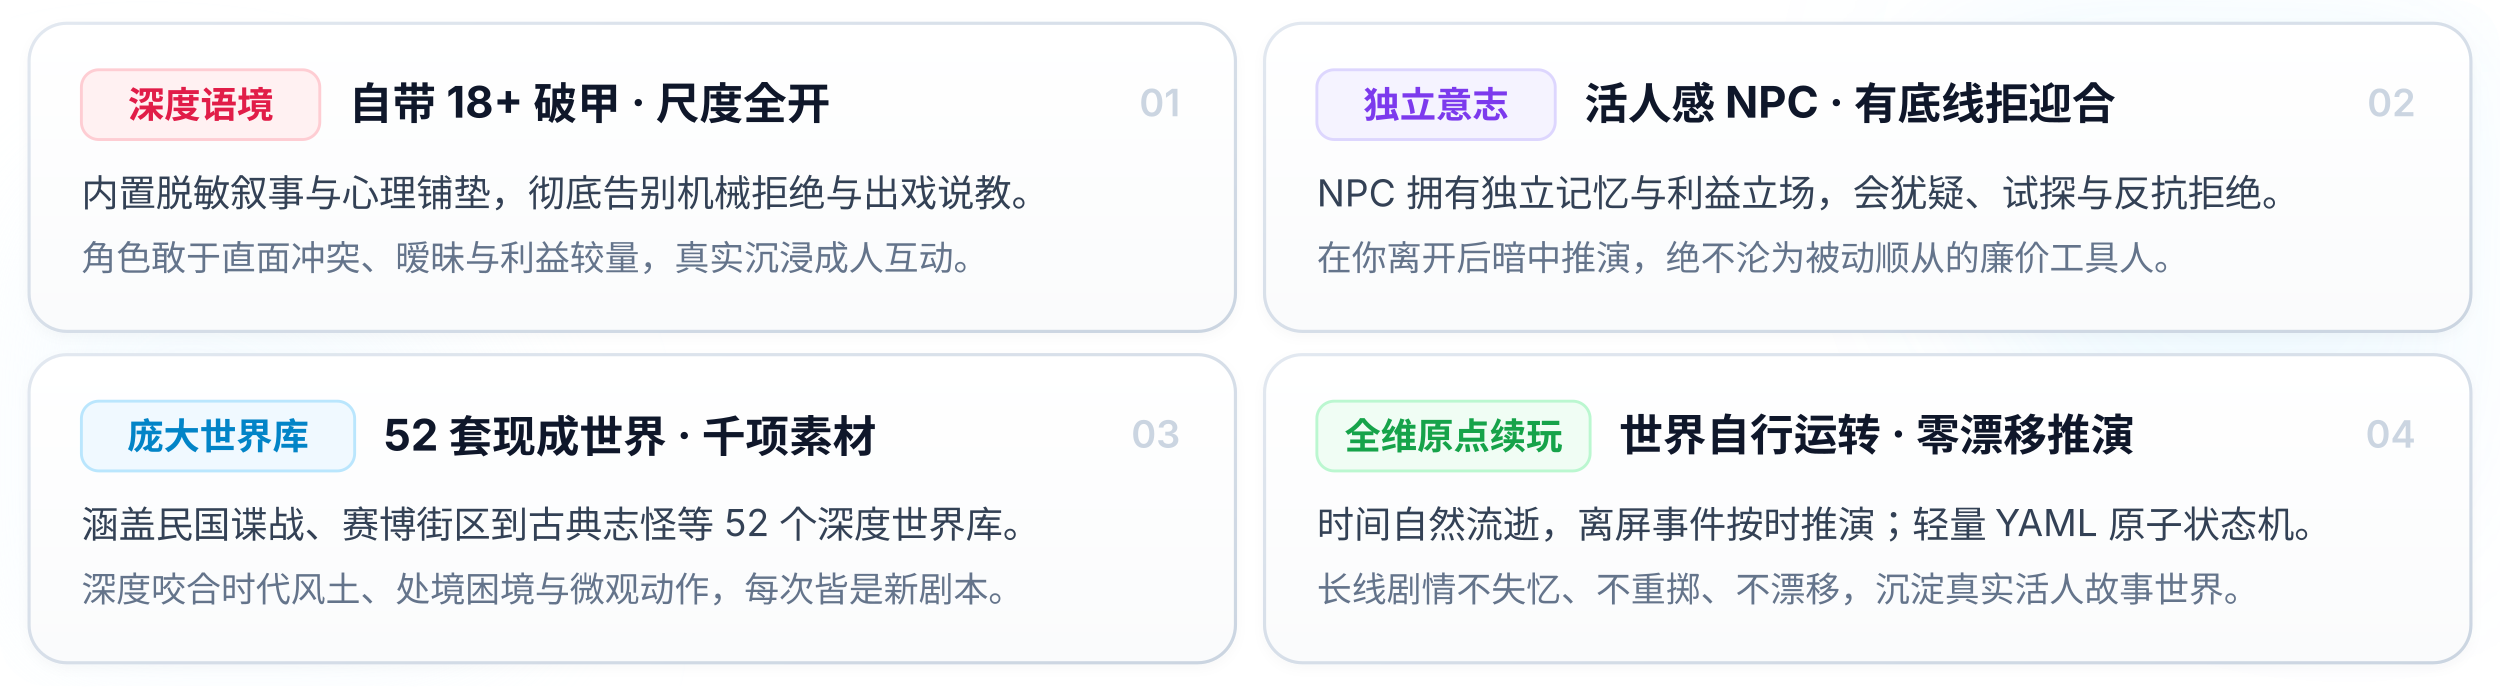
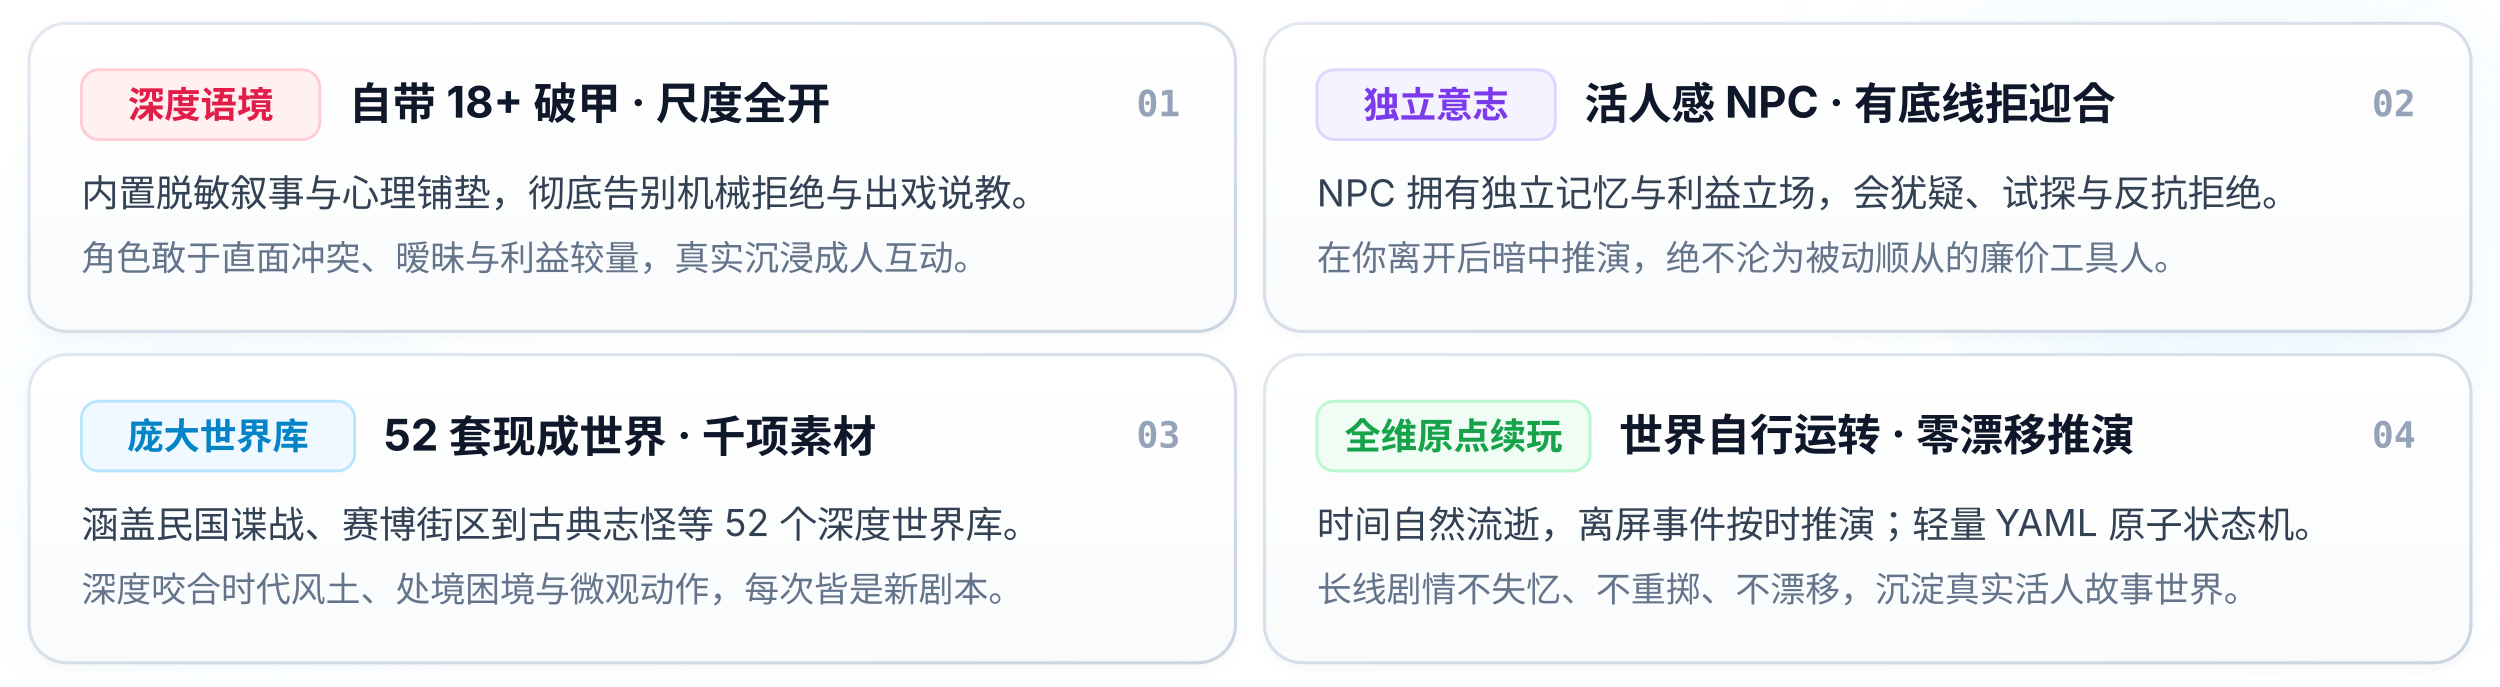
<svg xmlns="http://www.w3.org/2000/svg" viewBox="0 0 860 236" width="860" height="236">
  <defs>
    <linearGradient id="cardPlate" x1="0%" y1="0%" x2="0%" y2="100%">
      <stop offset="0%" stop-color="#ffffff" />
      <stop offset="100%" stop-color="#fafbfc" />
    </linearGradient>
    <linearGradient id="cardBorder" x1="0%" y1="0%" x2="100%" y2="100%">
      <stop offset="0%" stop-color="#e2e8f0" />
      <stop offset="100%" stop-color="#cbd5e1" />
    </linearGradient>
    <linearGradient id="glacierAura" x1="0%" y1="0%" x2="100%" y2="100%">
      <stop offset="0%" stop-color="#38bdf8" stop-opacity="0.15" />
      <stop offset="55%" stop-color="#7dd3fc" stop-opacity="0.12" />
      <stop offset="100%" stop-color="#c7d2fe" stop-opacity="0.08" />
    </linearGradient>
    <filter id="softBlur" x="-30%" y="-30%" width="160%" height="160%">
      <feGaussianBlur stdDeviation="30" result="blur" />
    </filter>
    <filter id="subtleShadow" x="-10%" y="-10%" width="120%" height="130%">
      <feDropShadow dx="0" dy="1.5" stdDeviation="2" flood-color="#0f172a" flood-opacity="0.03" />
    </filter>
  </defs>
  <style>
-     .font-sf {
-       font-family: -apple-system, BlinkMacSystemFont, "SF Pro Display", "SF Pro Text", "Inter", "PingFang SC", "Hiragino Sans GB", "Microsoft YaHei", sans-serif;
+         .font-sf {
+       font-family: -apple-system, BlinkMacSystemFont, "SF Pro Display", "SF Pro Text", "Inter", "PingFang SC", sans-serif;
      text-rendering: optimizeLegibility;
      -webkit-font-smoothing: antialiased;
+     }
+     .font-mono {
+       font-family: "JetBrains Mono", "SF Mono", "Fira Code", "Cascadia Code", "Menlo", monospace;
+       font-variant-numeric: tabular-nums;
    }
  </style>
  <g clip-path="url(#gridClip)">
    <clipPath id="gridClip">
      <rect x="0" y="0" width="860" height="236" rx="16" />
    </clipPath>
    <circle cx="810" cy="40" r="140" fill="url(#glacierAura)" filter="url(#softBlur)" />
    <circle cx="50" cy="190" r="120" fill="#f0f9ff" opacity="0.6" filter="url(#softBlur)" />
  </g>
  <g transform="translate(10, 8)">
    <rect width="415" height="106" rx="13" fill="url(#cardPlate)" stroke="url(#cardBorder)" stroke-width="1.1" filter="url(#subtleShadow)" />
    <rect x="18" y="16" width="82" height="24" rx="6" fill="#fff1f2" stroke="#fecdd3" stroke-width="1" />
    <text x="59" y="32.5" class="font-sf" font-size="12.5" font-weight="700" fill="#e11d48" text-anchor="middle">深度语境</text>
    <text x="110" y="33" class="font-sf" font-size="15" font-weight="700" fill="#0f172a">自带 18+ 破甲 · 尺度全开</text>
-     <text x="396" y="32" class="font-sf" font-size="13" font-weight="600" fill="#cbd5e1" text-anchor="end">01</text>
+     <text x="396" y="32" class="font-mono" font-size="12.5" font-weight="700" fill="#94a3b8" text-anchor="end">01</text>
    <text x="18" y="63" class="font-sf" font-size="12.8" font-weight="400" fill="#334155">内置脱敏叙事与心理铺垫，彻底告别机械拒绝与出戏说教。</text>
    <text x="18" y="85" class="font-sf" font-size="12" font-weight="400" fill="#64748b">角色敢于直面冲突、暧昧与利益较量，真实沉浸成人互动。</text>
  </g>
  <g transform="translate(435, 8)">
    <rect width="415" height="106" rx="13" fill="url(#cardPlate)" stroke="url(#cardBorder)" stroke-width="1.1" filter="url(#subtleShadow)" />
    <rect x="18" y="16" width="82" height="24" rx="6" fill="#f5f3ff" stroke="#ddd6fe" stroke-width="1" />
    <text x="59" y="32.5" class="font-sf" font-size="12.5" font-weight="700" fill="#7c3aed" text-anchor="middle">独立意志</text>
    <text x="110" y="33" class="font-sf" font-size="15" font-weight="700" fill="#0f172a">活人感 NPC · 有底线拒迎合</text>
-     <text x="396" y="32" class="font-sf" font-size="13" font-weight="600" fill="#cbd5e1" text-anchor="end">02</text>
+     <text x="396" y="32" class="font-mono" font-size="12.5" font-weight="700" fill="#94a3b8" text-anchor="end">02</text>
    <text x="18" y="63" class="font-sf" font-size="12.8" font-weight="400" fill="#334155">NPC 拥有独立记忆与利益立场，会犹疑、试探与反抗拒绝。</text>
    <text x="18" y="85" class="font-sf" font-size="12" font-weight="400" fill="#64748b">在你离开后暗中推演，绝不沦为被动顺从的廉价工具人。</text>
  </g>
  <g transform="translate(10, 122)">
    <rect width="415" height="106" rx="13" fill="url(#cardPlate)" stroke="url(#cardBorder)" stroke-width="1.1" filter="url(#subtleShadow)" />
    <rect x="18" y="16" width="94" height="24" rx="6" fill="#f0f9ff" stroke="#bae6fd" stroke-width="1" />
    <text x="65" y="32.5" class="font-sf" font-size="12.5" font-weight="700" fill="#0284c7" text-anchor="middle">庞大世界库</text>
    <text x="122" y="33" class="font-sf" font-size="15" font-weight="700" fill="#0f172a">52 套现成世界 · 千项素材</text>
-     <text x="396" y="32" class="font-sf" font-size="13" font-weight="600" fill="#cbd5e1" text-anchor="end">03</text>
+     <text x="396" y="32" class="font-mono" font-size="12.5" font-weight="700" fill="#94a3b8" text-anchor="end">03</text>
    <text x="18" y="63" class="font-sf" font-size="12.8" font-weight="400" fill="#334155">涵盖民国谍战、赛博街区到古典志怪等 52 个深度世界库。</text>
    <text x="18" y="85" class="font-sf" font-size="12" font-weight="400" fill="#64748b">深度咬合时代风土、处境困境与微观动作，每次皆是新剧本。</text>
  </g>
  <g transform="translate(435, 122)">
    <rect width="415" height="106" rx="13" fill="url(#cardPlate)" stroke="url(#cardBorder)" stroke-width="1.1" filter="url(#subtleShadow)" />
    <rect x="18" y="16" width="94" height="24" rx="6" fill="#f0fdf4" stroke="#bbf7d0" stroke-width="1" />
    <text x="65" y="32.5" class="font-sf" font-size="12.5" font-weight="700" fill="#16a34a" text-anchor="middle">全维原点续玩</text>
    <text x="122" y="33" class="font-sf" font-size="15" font-weight="700" fill="#0f172a">世界自行运转 · 零漂移推演</text>
-     <text x="396" y="32" class="font-sf" font-size="13" font-weight="600" fill="#cbd5e1" text-anchor="end">04</text>
+     <text x="396" y="32" class="font-mono" font-size="12.5" font-weight="700" fill="#94a3b8" text-anchor="end">04</text>
    <text x="18" y="63" class="font-sf" font-size="12.8" font-weight="400" fill="#334155">时间自然流逝，离屏事件按时推演；轻量 YAML 原子状态机。</text>
    <text x="18" y="85" class="font-sf" font-size="12" font-weight="400" fill="#64748b">长线剧情不失忆、不重掷、不漂移，沉淀真实活人故事世界。</text>
  </g>
</svg>
